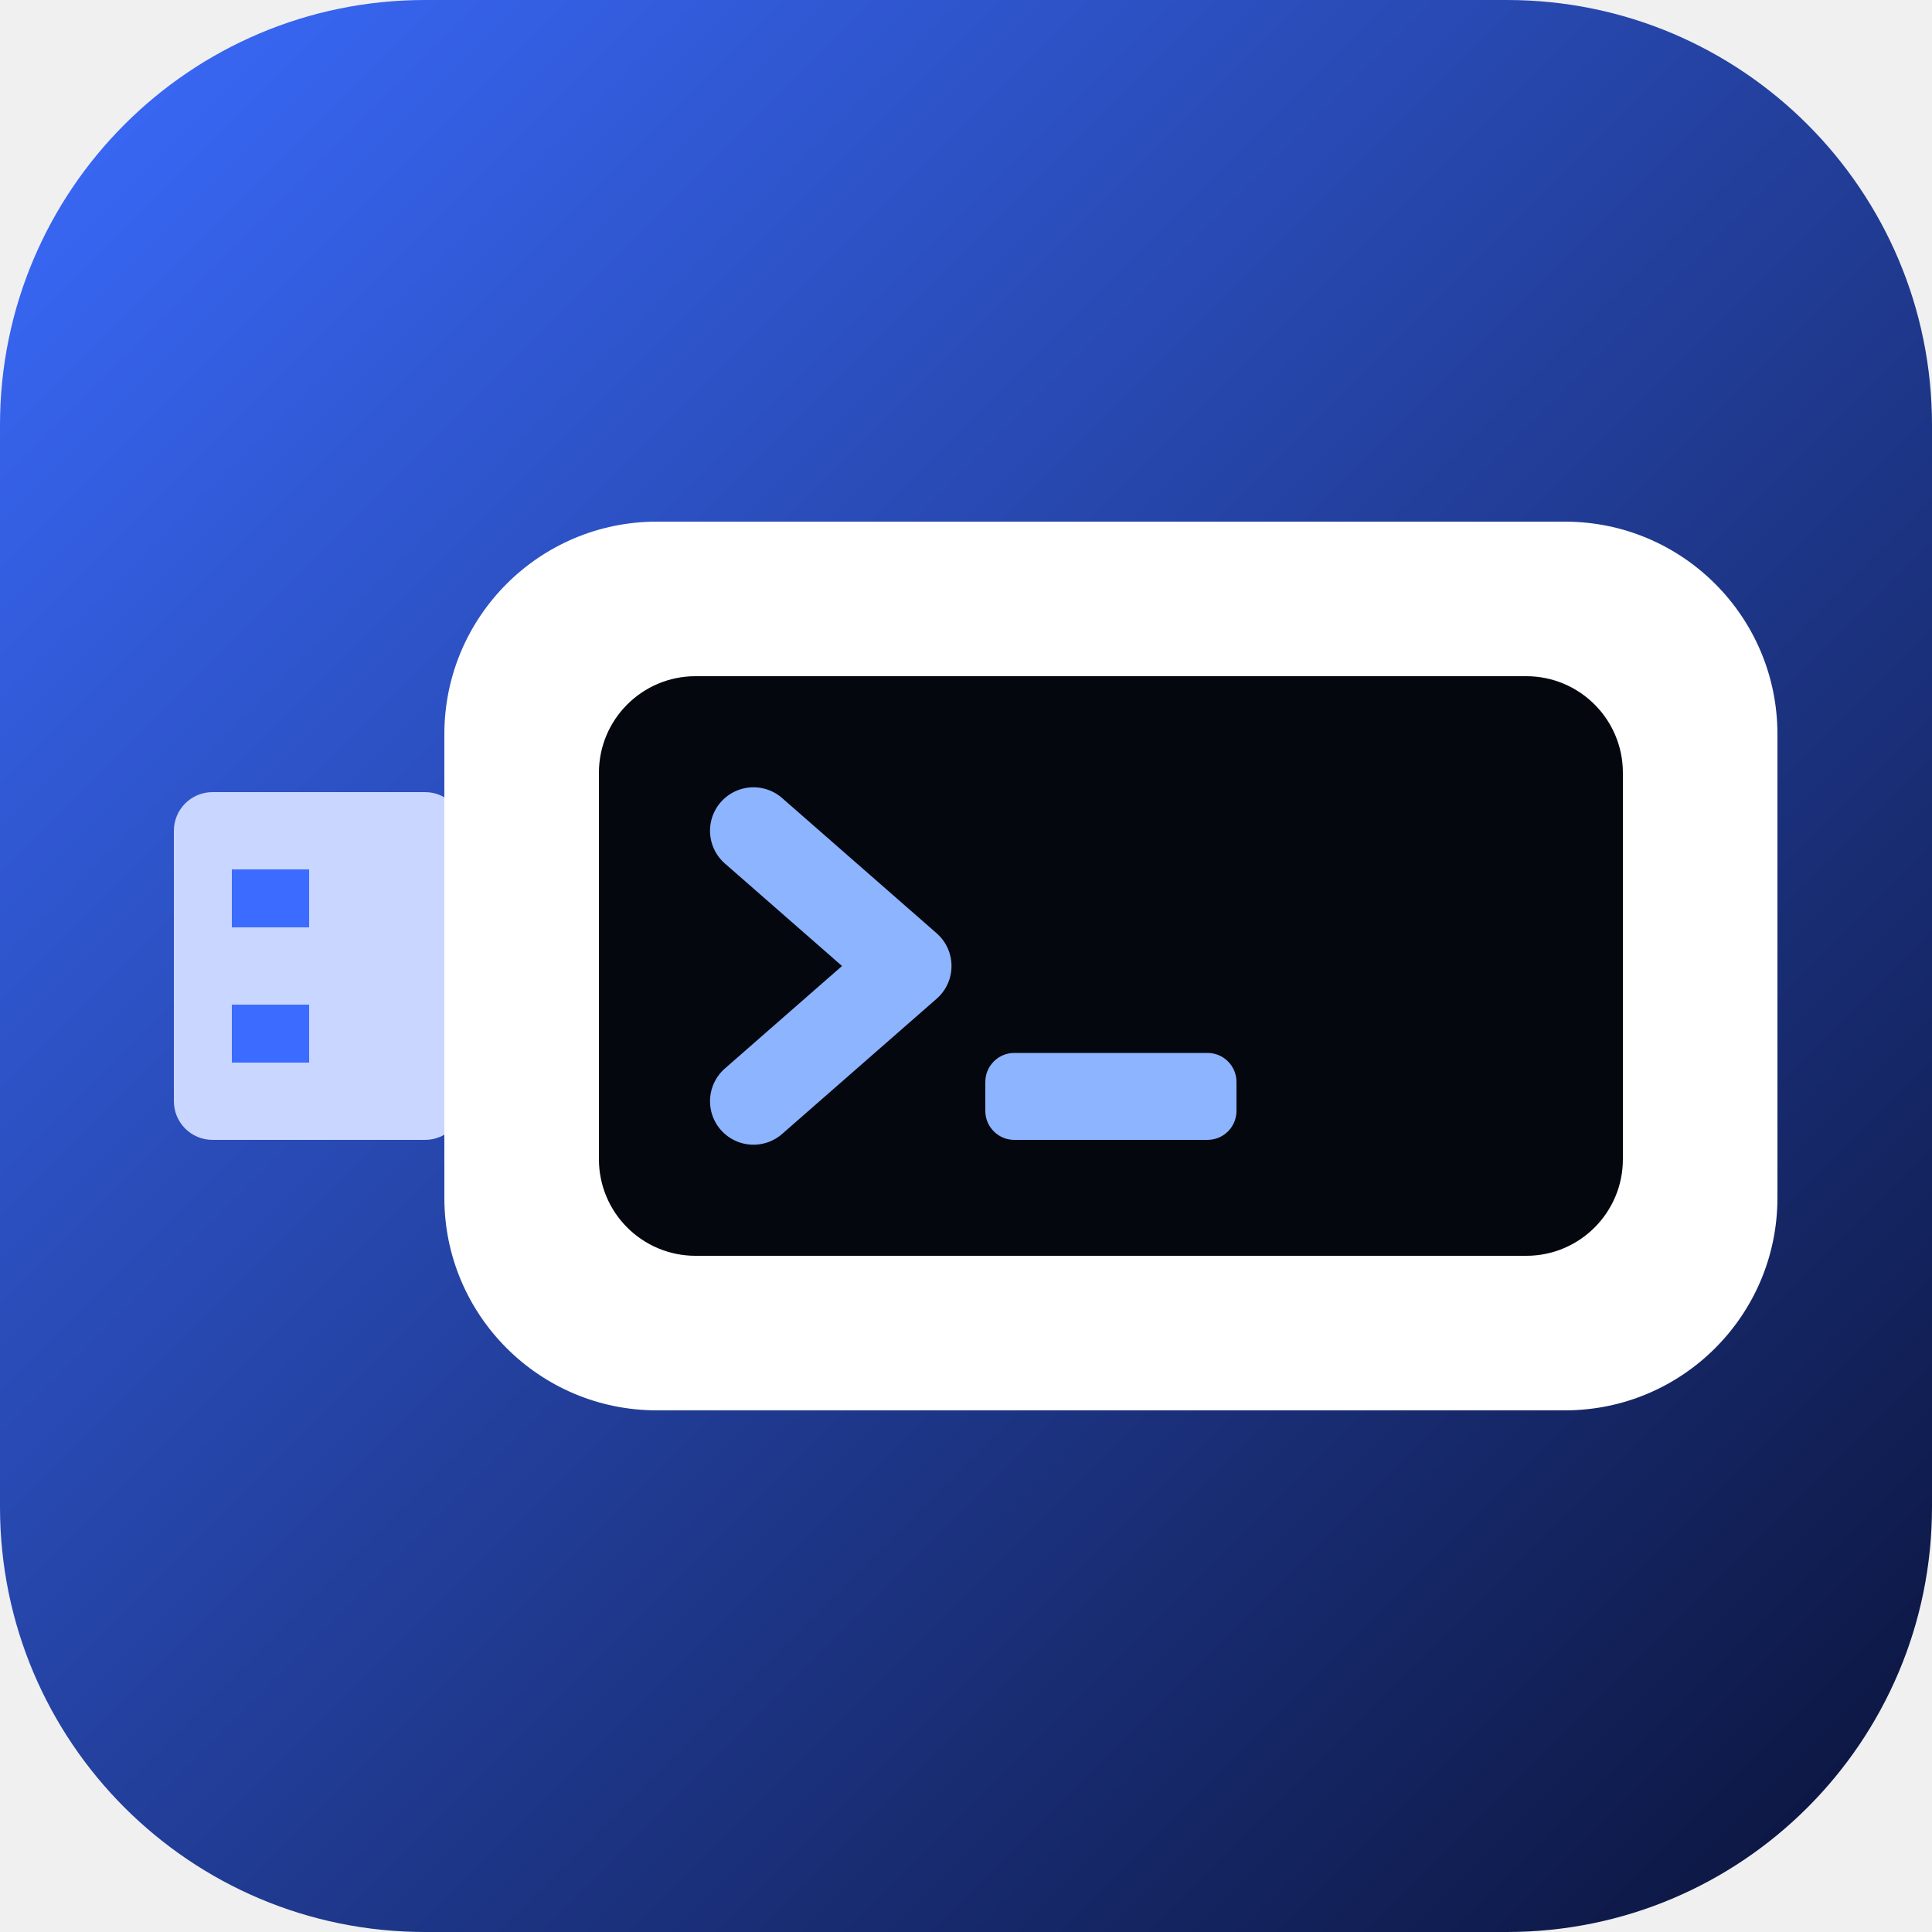
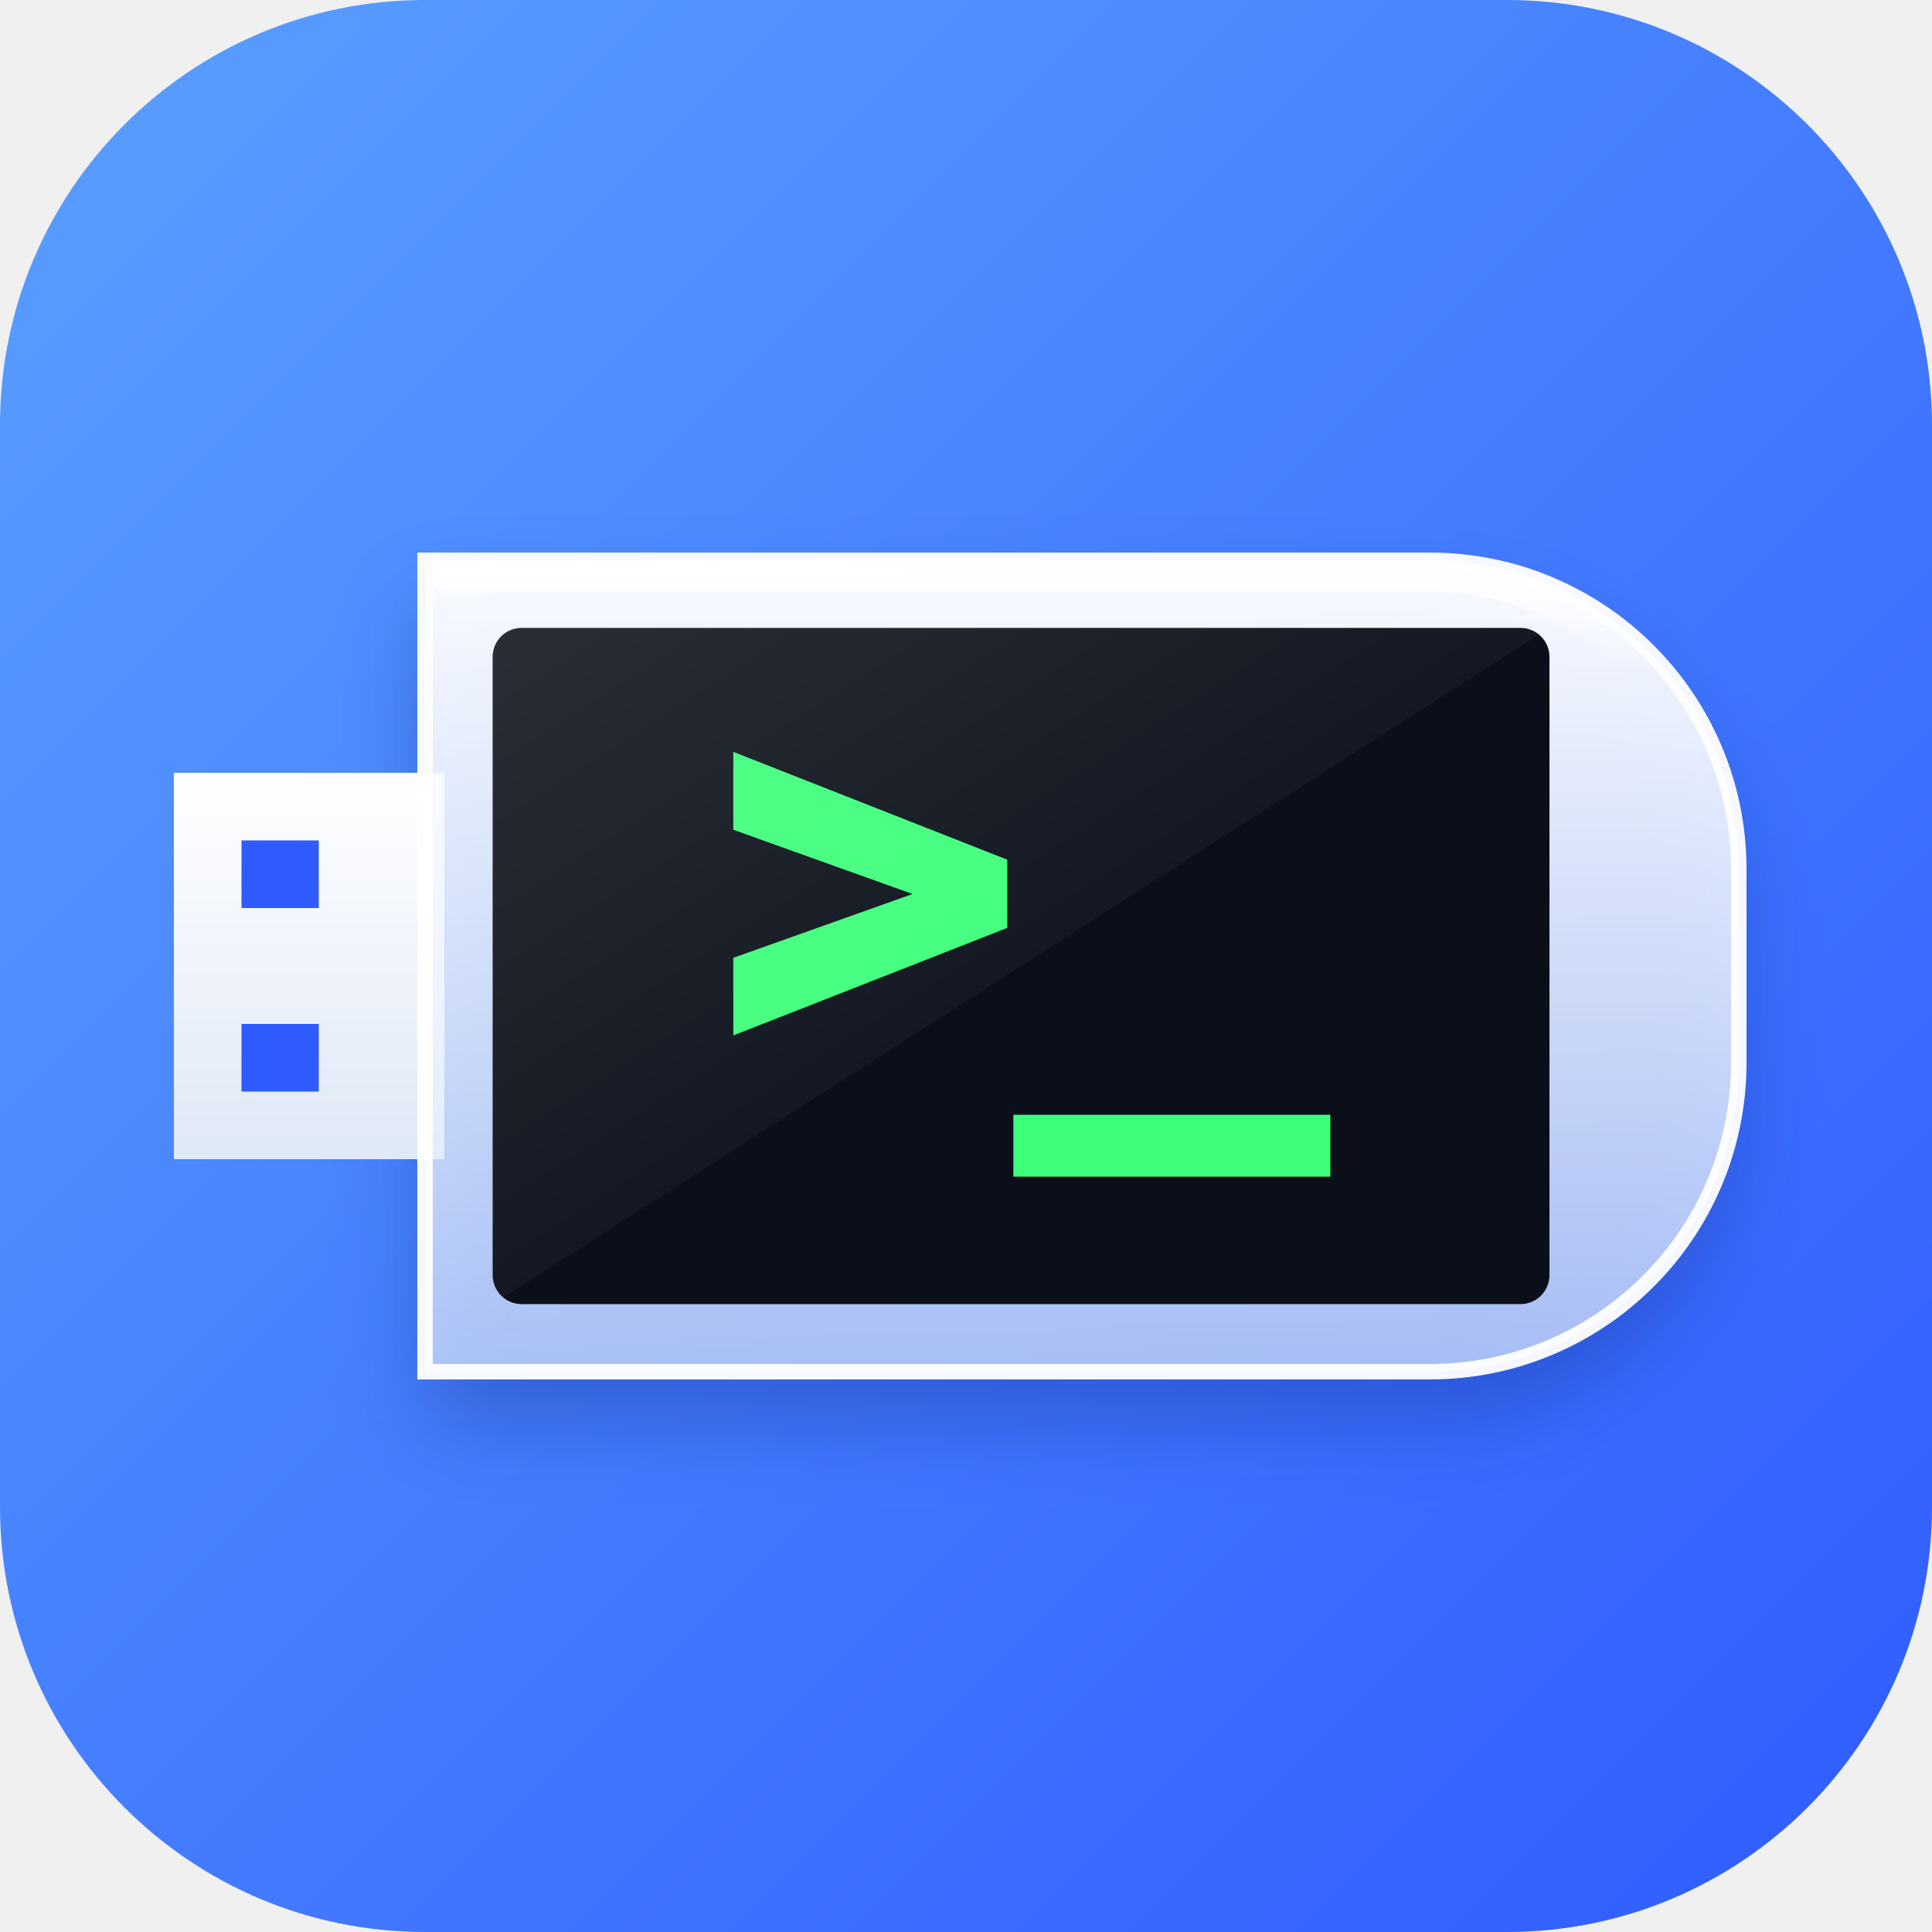
<svg xmlns="http://www.w3.org/2000/svg" viewBox="0 0 100 100">
  <defs>
    <linearGradient id="u" x1="0" y1="0" x2="1" y2="1">
-       <stop offset="0" stop-color="#3b6cff" />
-       <stop offset="1" stop-color="#0a1238" />
+       <stop offset="0" stop-color="#5aa0ff" />
+       <stop offset="1" stop-color="#2f5bff" />
    </linearGradient>
+     <linearGradient id="gb" x1="0" y1="0" x2="0" y2="1">
+       <stop offset="0" stop-color="#fff" stop-opacity=".97" />
+       <stop offset=".55" stop-color="#eef4ff" stop-opacity=".82" />
+       <stop offset="1" stop-color="#d6e4ff" stop-opacity=".72" />
+     </linearGradient>
+     <linearGradient id="gp" x1="0" y1="0" x2="0" y2="1">
+       <stop offset="0" stop-color="#fff" />
+       <stop offset="1" stop-color="#dfe8f7" />
+     </linearGradient>
+     <linearGradient id="hl" x1="0" y1="0" x2="0" y2="1">
+       <stop offset="0" stop-color="#fff" stop-opacity=".9" />
+       <stop offset="1" stop-color="#fff" stop-opacity="0" />
+     </linearGradient>
+     <linearGradient id="rf" x1="0" y1="0" x2="1" y2="1">
+       <stop offset="0" stop-color="#fff" stop-opacity=".13" />
+       <stop offset=".5" stop-color="#fff" stop-opacity=".04" />
+       <stop offset=".5" stop-color="#fff" stop-opacity="0" />
+     </linearGradient>
+     <filter id="sh" x="-20%" y="-20%" width="140%" height="160%">
+       <feGaussianBlur stdDeviation="2.2" />
+     </filter>
  </defs>
  <rect width="100" height="100" rx="22" fill="url(#u)" />
-   <rect x="9" y="41" width="15" height="18" rx="2" fill="#c9d6ff" />
-   <rect x="12" y="45" width="4" height="3" fill="#3b6cff" />
-   <rect x="12" y="52" width="4" height="3" fill="#3b6cff" />
-   <rect x="23" y="27" width="69" height="46" rx="11" fill="#fff" />
-   <rect x="31" y="35" width="53" height="30" rx="5" fill="#05070f" />
-   <path d="M39 43l8 7-8 7" fill="none" stroke="#8db4ff" stroke-width="4.5" stroke-linecap="round" stroke-linejoin="round" />
-   <rect x="51" y="54.5" width="13" height="4.5" rx="1.5" fill="#8db4ff" />
+   <path d="M22 29H74A16 16 0 0 1 90 45V55A16 16 0 0 1 74 71H22Z" fill="#0a2a8a" opacity=".35" filter="url(#sh)" transform="translate(0 2.5)" />
+   <rect x="9" y="40" width="14" height="20" fill="url(#gp)" />
+   <rect x="12.5" y="43.5" width="4" height="3.5" fill="#2f5bff" />
+   <rect x="12.5" y="53" width="4" height="3.5" fill="#2f5bff" />
+   <path d="M22 29H74A16 16 0 0 1 90 45V55A16 16 0 0 1 74 71H22Z" fill="url(#gb)" stroke="#fff" stroke-opacity=".95" stroke-width=".8" />
+   <rect x="25.5" y="32.5" width="54.7" height="35.0" rx="1.5" fill="#0b0f19" />
+   <g fill="#3dff7a" stroke="#3dff7a" stroke-width="63" transform="translate(37.24 54.39) scale(0.01266 -0.01266)">
+     <path d="M88 926V1176L1145 760V524L88 109V358L883 641Z" />
+     <path transform="translate(1233 0)" d="M1233 -293V-483H0V-293Z" />
+   </g>
+   <rect x="25.5" y="32.5" width="54.7" height="35.0" rx="1.5" fill="url(#rf)" />
+   <path d="M23 29.9H74A15.1 15.1 0 0 1 84.46 34.24" fill="none" stroke="url(#hl)" stroke-width="1.4" stroke-linecap="round" />
</svg>
